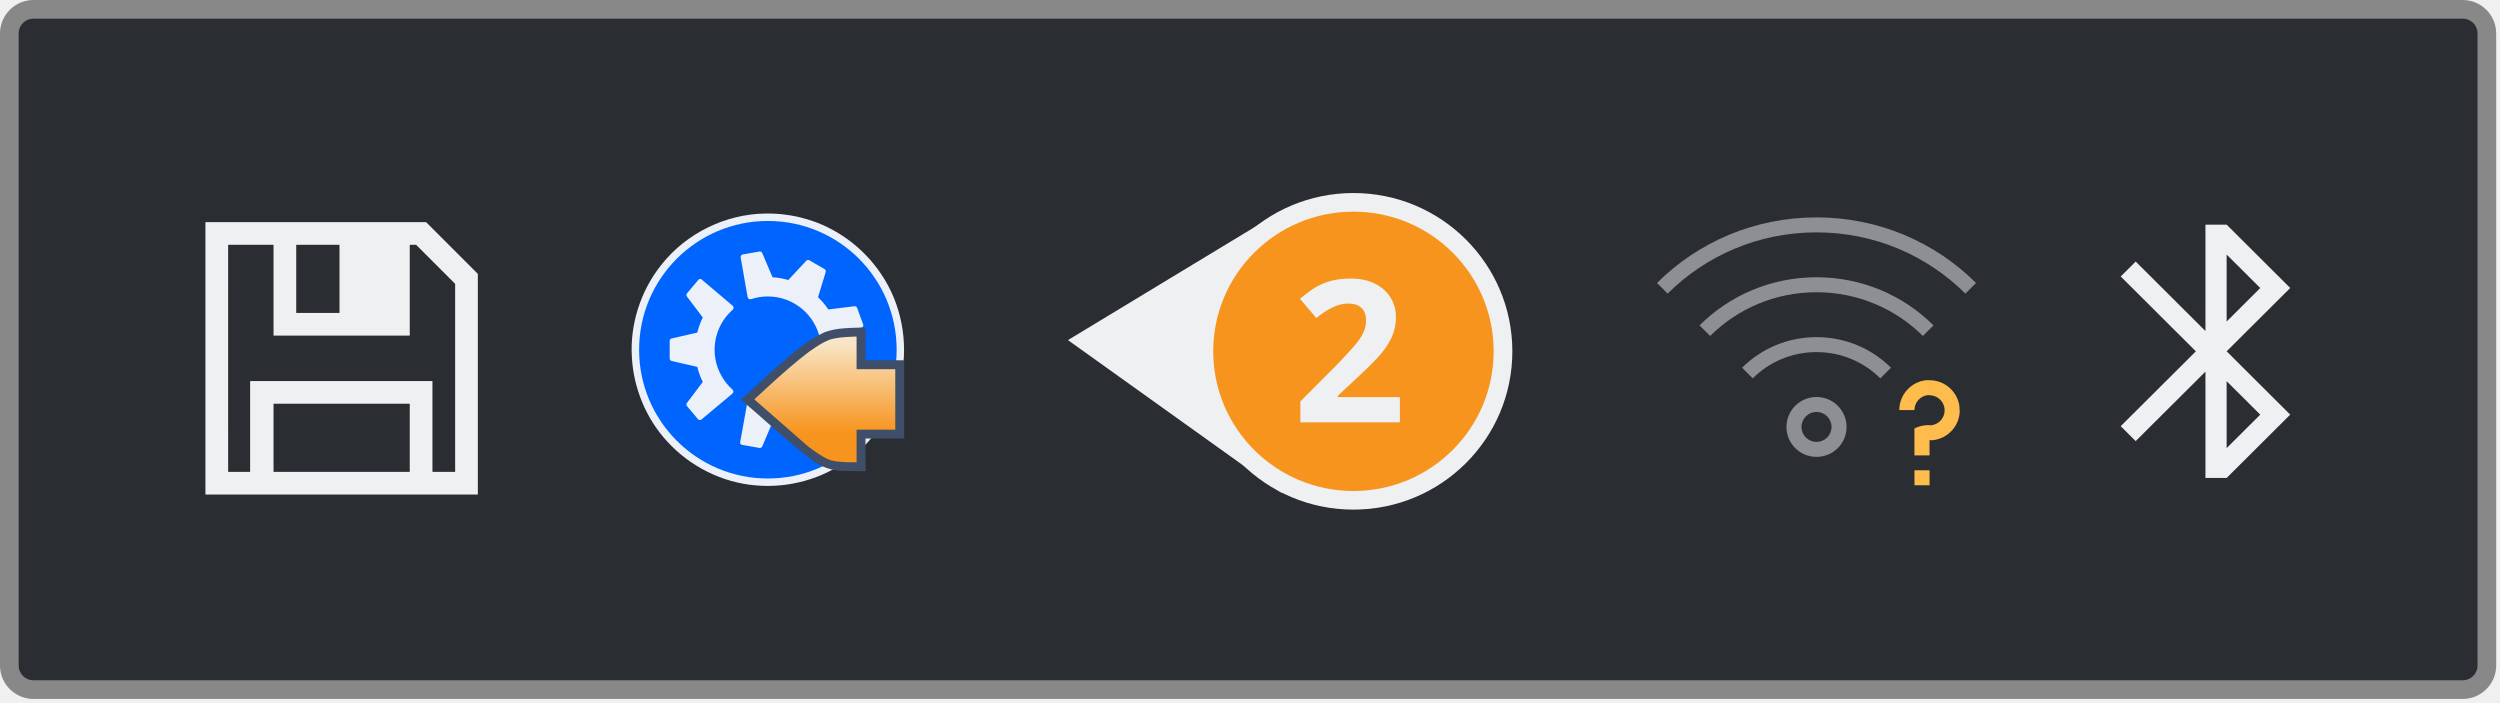
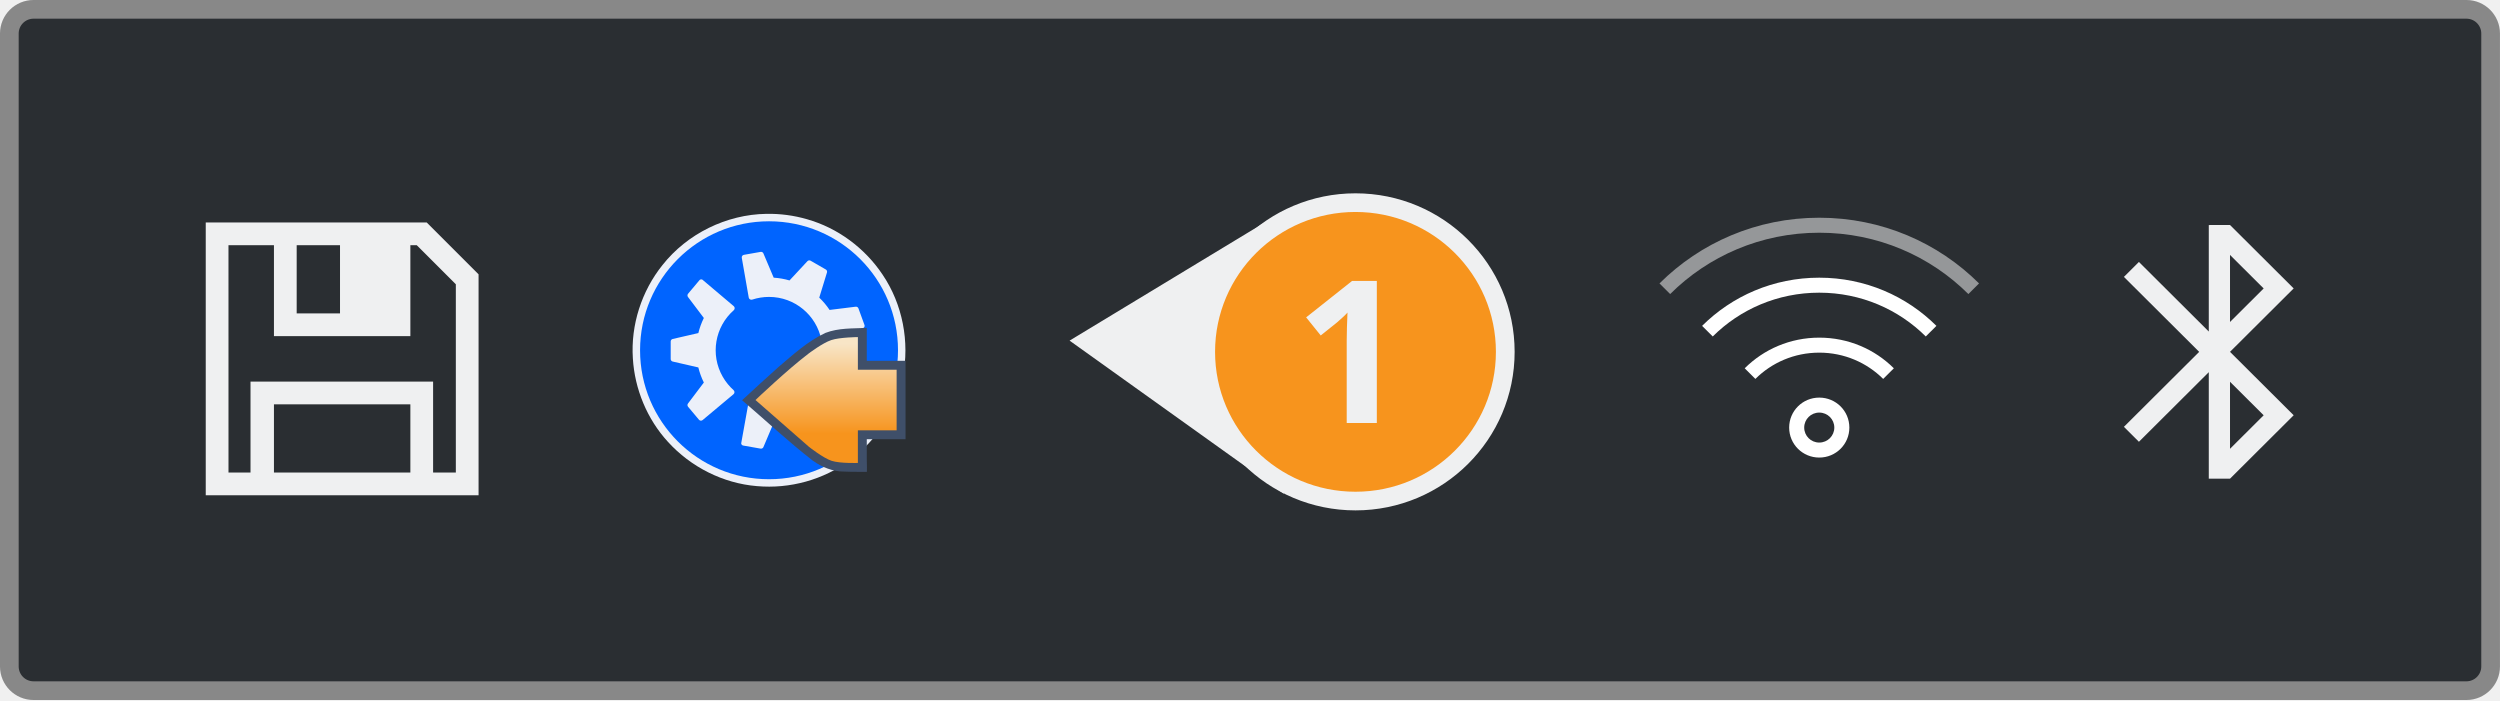
- <svg xmlns="http://www.w3.org/2000/svg" width="132.49mm" height="37.237mm" version="1.1" viewBox="0 0 132.49 37.237">
+ <svg xmlns="http://www.w3.org/2000/svg" width="132.29mm" height="37.042mm" version="1.1" viewBox="0 0 132.29 37.042">
  <defs>
    <linearGradient id="a" x1="229.14" x2="229.14" y1="113.98" y2="297.17" gradientTransform="matrix(.2563 0 0 .1333 -15.993 -6.5292)" gradientUnits="userSpaceOnUse">
      <stop stop-color="#2a2e32" offset="0" />
      <stop stop-color="#2a2e32" offset="1" />
    </linearGradient>
    <linearGradient id="linearGradient10889" x1="-761.37" x2="-761.37" y1="109.03" y2="66.956" gradientTransform="translate(860,-28)" gradientUnits="userSpaceOnUse">
      <stop stop-color="#f7941d" offset="0" />
      <stop stop-color="#f8e5c6" offset="1" />
    </linearGradient>
  </defs>
  <path class="ColorScheme-Text" d="m39.52 12.524v1.617h-2.434v11.317h11.36v-11.317h-2.434v-1.617zm-1.623 2.425h0.811v1.617h8.115v-1.617h0.811v9.7h-9.738zm1.623 2.425v0.808h6.492v-0.808zm0 2.425v0.808h4.869v-0.808zm0 2.425v0.808h2.434v-0.808z" color="#eff0f1" fill="currentColor" stroke-width=".264" />
  <rect x=".494" y=".494" width="131.3" height="36.053" ry="1.281" fill="url(#a)" stroke="#888" stroke-width=".989" />
  <path class="ColorScheme-Text" d="m10.887 11.772v14.437h14.437v-11.693l-2.745-2.745h-10.49zm1.203 1.203h2.406v4.812h7.219v-4.812h0.338l2.068 2.068v9.963h-1.203v-4.812h-9.662v4.812h-1.165zm3.609 0h2.293v3.609h-2.293zm-1.203 8.422h7.219v3.609h-7.219z" color="#eff0f1" fill="currentColor" />
  <path class="ColorScheme-Text" d="m116.88 11.908v5.636l-3.697-3.683-0.794 0.791 3.983 3.967-3.983 3.967 0.794 0.791 3.697-3.683v5.636h1.123l3.369-3.356-3.369-3.356 3.369-3.356-3.369-3.356zm1.123 1.582 1.781 1.774-1.781 1.774zm0 6.711 1.781 1.774-1.781 1.774z" color="#eff0f1" fill="currentColor" stroke-width=".264" />
-   <g transform="matrix(.2642 0 0 .26318 33.875 -.38058)">
+   <g transform="matrix(.2642 0 0 .26318 33.875 -.38059)">
    <path d="m129.06 43.763-0.163 56.961-42.892-30.792z" fill="#eff0f1" />
    <g transform="translate(6,100)" stroke-width="3.75">
      <circle cx="137.27" cy="-27.809" r="30" fill="#f7941d" stroke="#eff0f1" />
      <text x="125.026" y="-13.509" fill="#eff0f1" font-family="Nunito" font-size="40px" font-weight="bold" style="font-variant-caps:normal;font-variant-east-asian:normal;font-variant-ligatures:normal;font-variant-numeric:normal;line-height:1.25" xml:space="preserve">
-         <tspan x="125.026" y="-13.509" fill="#eff0f1" font-family="Nunito" font-size="40px" font-weight="bold" stroke-width="3.75" style="font-variant-caps:normal;font-variant-east-asian:normal;font-variant-ligatures:normal;font-variant-numeric:normal">2</tspan>
+         <tspan x="125.026" y="-13.509" fill="#eff0f1" font-family="Nunito" font-size="40px" font-weight="bold" stroke-width="3.75" style="font-variant-caps:normal;font-variant-east-asian:normal;font-variant-ligatures:normal;font-variant-numeric:normal">1</tspan>
      </text>
    </g>
  </g>
  <g transform="matrix(.1128 0 0 .1128 33.475 11.315)">
    <path d="m62.732 0.011c-18.717 0.274-37.106 9.315-48.71 24.013-9.817 12.218-14.935 28.138-13.903 43.792 0.856 14.399 6.684 28.486 16.442 39.135 10.695 11.784 25.87 19.501 41.768 20.784 15.401 1.377 31.302-2.963 43.686-12.268 12.667-9.343 21.768-23.473 24.749-38.954 3.281-16.429-0.104-34.153-9.534-48.041-8.292-12.412-21.004-21.857-35.389-25.933-6.193-1.802-12.661-2.653-19.109-2.528z" fill="#ecf0f9" />
    <path d="m63.999 3.5c-33.413 0-60.499 27.086-60.499 60.498s27.087 60.502 60.499 60.502c33.413 0 60.501-27.09 60.501-60.502s-27.088-60.498-60.501-60.498zm-3.546 14.353c0.399 0.067 0.749 0.333 0.914 0.722l4.815 11.371c2.561 0.162 5.045 0.606 7.421 1.302l8.408-9.033c0.384-0.413 1.003-0.505 1.491-0.223l7.128 4.115c0.488 0.282 0.717 0.863 0.552 1.402l-3.622 11.807c1.817 1.735 3.443 3.669 4.843 5.767l12.253-1.516c0.56-0.069 1.092 0.258 1.285 0.787l2.841 7.807c0.177 0.487-5e-3 1.032-0.439 1.314l-18.158 6.537c-0.723 0.26-1.501-0.212-1.652-0.966-2.298-11.448-12.409-20.07-24.534-20.07-2.748 0-5.392 0.443-7.865 1.261-0.729 0.241-1.523-0.2-1.655-0.956l-3.262-18.643c-0.115-0.658 0.324-1.284 0.981-1.399l7.846-1.384c0.139-0.024 0.277-0.024 0.41-0.002zm-28.1 12.894c0.123 0.016 0.245 0.054 0.36 0.113l14.74 12.457c0.587 0.496 0.568 1.406-0.01 1.914-8.765 7.714-11.178 20.781-5.115 31.281 1.374 2.38 3.079 4.449 5.025 6.181 0.573 0.511 0.588 1.42-9.5e-4 1.913l-14.513 12.147c-0.512 0.428-1.275 0.361-1.704-0.15l-5.121-6.103c-0.362-0.432-0.379-1.057-0.039-1.507l7.441-9.856c-1.14-2.298-1.997-4.672-2.583-7.078l-12.027-2.765c-0.549-0.126-0.939-0.616-0.939-1.18v-8.23c0-0.564 0.389-1.053 0.939-1.18l12.036-2.767c0.594-2.442 1.455-4.817 2.572-7.078l-7.439-9.854c-0.34-0.45-0.324-1.075 0.039-1.507l5.341-6.365c0.25-0.298 0.628-0.436 0.997-0.388zm57.274 37.298c0.177-0.018 0.361 0.001 0.541 0.067l17.776 6.496c0.627 0.229 0.95 0.923 0.722 1.55l-2.725 7.486c-0.193 0.53-0.726 0.856-1.285 0.787l-12.256-1.516c-1.42 2.137-3.047 4.066-4.837 5.776l3.619 11.798c0.165 0.539-0.064 1.121-0.552 1.402l-7.129 4.115c-0.488 0.282-1.107 0.189-1.491-0.223l-8.414-9.04c-2.412 0.706-4.9 1.147-7.417 1.311l-4.813 11.369c-0.22 0.519-0.768 0.818-1.324 0.72l-8.183-1.443c-0.51-0.09-0.891-0.52-0.918-1.038l3.417-18.994c0.136-0.756 0.935-1.194 1.663-0.948 11.063 3.733 23.586-0.712 29.648-11.212 1.374-2.38 2.313-4.891 2.841-7.442 0.117-0.564 0.585-0.968 1.116-1.023z" fill="#0064ff" />
  </g>
  <g transform="matrix(.1128 0 0 .1128 33.474 13.797)" stroke-width="31.432">
    <path d="m109.66 31.521c-6.423 0.292-13.075-0.031-19.18 2.326-8.354 3.884-15.193 10.202-22.145 16.105-5.741 5.065-11.32 10.311-16.968 15.481 11.065 9.47 21.704 19.45 33.213 28.387 4.251 3.025 9.331 5.1 14.606 5.088 2.729 0.163 10.728 0.132 10.728 0.132s0.077-3.582-0.049-5.843v-9.464h18.182v-36.783h-18.182v-15.434c-0.068 2e-3 -0.137 0.004-0.205 0.006z" fill="#3f4f69" />
    <path d="m82.556 43.556c-9.632 7.265-24.905 21.786-24.905 21.786l25.032 21.904s6.676 5.304 10.683 6.616c3.902 1.278 12.319 0.996 12.319 0.996v-15.31h18.181v-28.416h-18.181v-15.31s-8.448 0.054-12.517 1.41c-4.09 1.364-10.611 6.324-10.611 6.324z" fill="url(#linearGradient10889)" />
  </g>
-   <g transform="matrix(.84937 0 0 .8461 28.304 10.437)">
-     <path d="m86.85 11.479a1.884 1.884 0 0 0-1.665 1.786 1.884 1.884 0 0 0 0 0.085h0.942a0.942 0.942 0 0 1 0.832-0.936h0.109v-0.935h-0.217zm0.219 2e-3v0.942a0.942 0.942 0 0 1 0.936 0.832v0.109h6e-3a0.942 0.942 0 0 1-0.832 0.936l-0.109-3e-5v-7e-3a1.884 1.884 0 0 0-0.188 2e-3 1.884 1.884 0 0 0-0.754 0.206v-0.195h-2e-3v1.884h0.942v-0.955h0.219a1.884 1.884 0 0 0 1.665-1.786 1.884 1.884 0 0 0 0-0.085h-0.013v-0.217a1.884 1.884 0 0 0-1.786-1.665 1.884 1.884 0 0 0-0.085 0zm-0.94 5.637v0.942h0.942v-0.942z" fill="#fdbc4b" />
-     <path class="ColorScheme-Text" d="m80.017 1.281c-3.895 0-7.412 1.567-9.954 4.109l0.665 0.665c2.372-2.372 5.653-3.836 9.289-3.836 3.636 0 6.917 1.464 9.289 3.836l0.665-0.665c-2.542-2.542-6.058-4.109-9.954-4.109zm0 3.75c-2.857 0-5.435 1.15-7.299 3.014l0.663 0.663c1.694-1.694 4.039-2.739 6.636-2.739s4.941 1.045 6.636 2.739l0.663-0.663c-1.864-1.864-4.442-3.014-7.299-3.014zm0 3.75c-1.818 0-3.459 0.731-4.645 1.917l0.665 0.665c1.017-1.017 2.423-1.644 3.981-1.644s2.964 0.628 3.981 1.644l0.665-0.665c-1.186-1.186-2.828-1.917-4.645-1.917zm0 3.75c-1.039 0-1.875 0.836-1.875 1.875 0 1.039 0.836 1.875 1.875 1.875 1.039 0 1.875-0.836 1.875-1.875 0-1.039-0.836-1.875-1.875-1.875zm0 0.937c0.519 0 0.938 0.418 0.938 0.937 0 0.519-0.418 0.938-0.938 0.938s-0.938-0.418-0.938-0.938c0-0.519 0.418-0.937 0.938-0.937z" color="#eff0f1" fill="currentColor" opacity=".5" />
+   <g transform="matrix(.84937 0 0 .8461 28.304 10.437)" fill="#fff">
+     <path class="ColorScheme-Text" d="m80.017 1.281c-3.895 0-7.412 1.567-9.954 4.109l0.665 0.665c2.372-2.372 5.653-3.836 9.289-3.836 3.636 0 6.917 1.464 9.289 3.836l0.665-0.665c-2.542-2.542-6.058-4.109-9.954-4.109z" color="#eff0f1" opacity=".5" />
+     <path class="ColorScheme-Text" d="m80.017 5.031c-2.857 0-5.435 1.15-7.299 3.014l0.663 0.663c1.694-1.694 4.039-2.739 6.636-2.739s4.941 1.045 6.636 2.739l0.663-0.663c-1.864-1.864-4.442-3.014-7.299-3.014zm0 3.75c-1.818 0-3.459 0.731-4.645 1.917l0.665 0.665c1.017-1.017 2.423-1.644 3.981-1.644s2.964 0.628 3.981 1.644l0.665-0.665c-1.186-1.186-2.828-1.917-4.645-1.917zm0 3.75c-1.039 0-1.875 0.836-1.875 1.875 0 1.039 0.836 1.875 1.875 1.875 1.039 0 1.875-0.836 1.875-1.875 0-1.039-0.836-1.875-1.875-1.875zm0 0.937c0.519 0 0.938 0.418 0.938 0.937 0 0.519-0.418 0.938-0.938 0.938s-0.938-0.418-0.938-0.938c0-0.519 0.418-0.937 0.938-0.937z" color="#eff0f1" />
  </g>
</svg>
